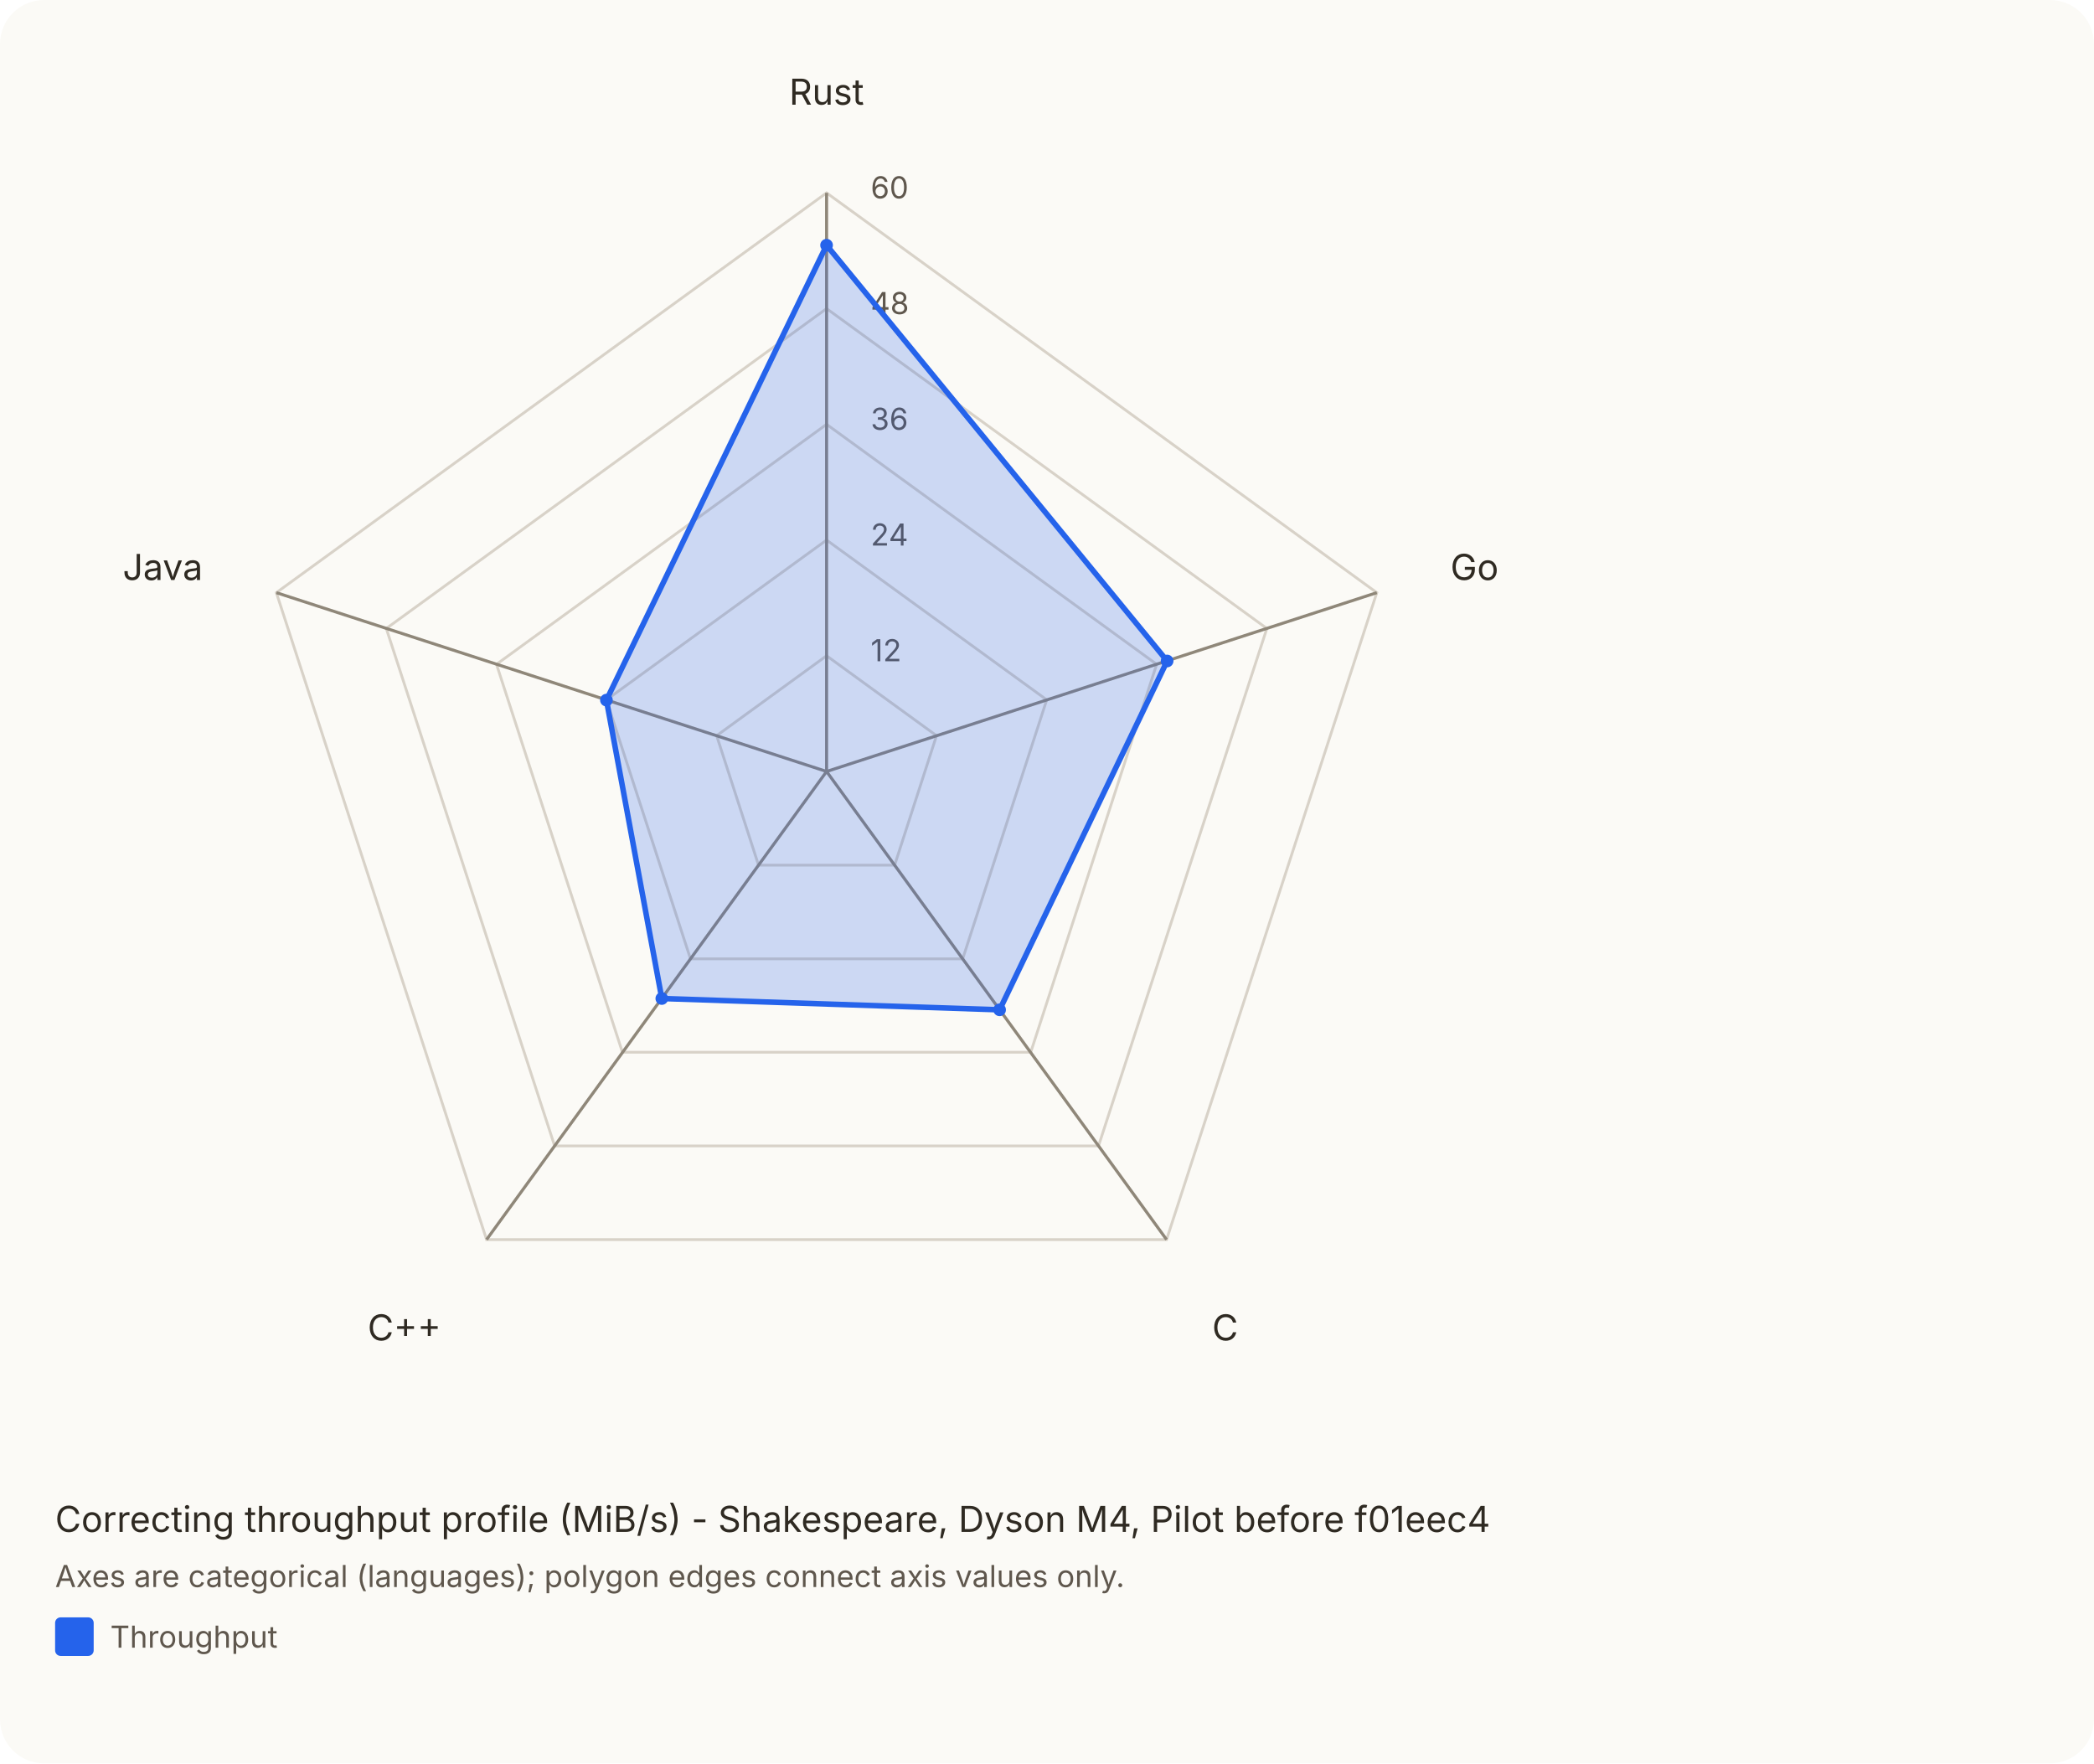
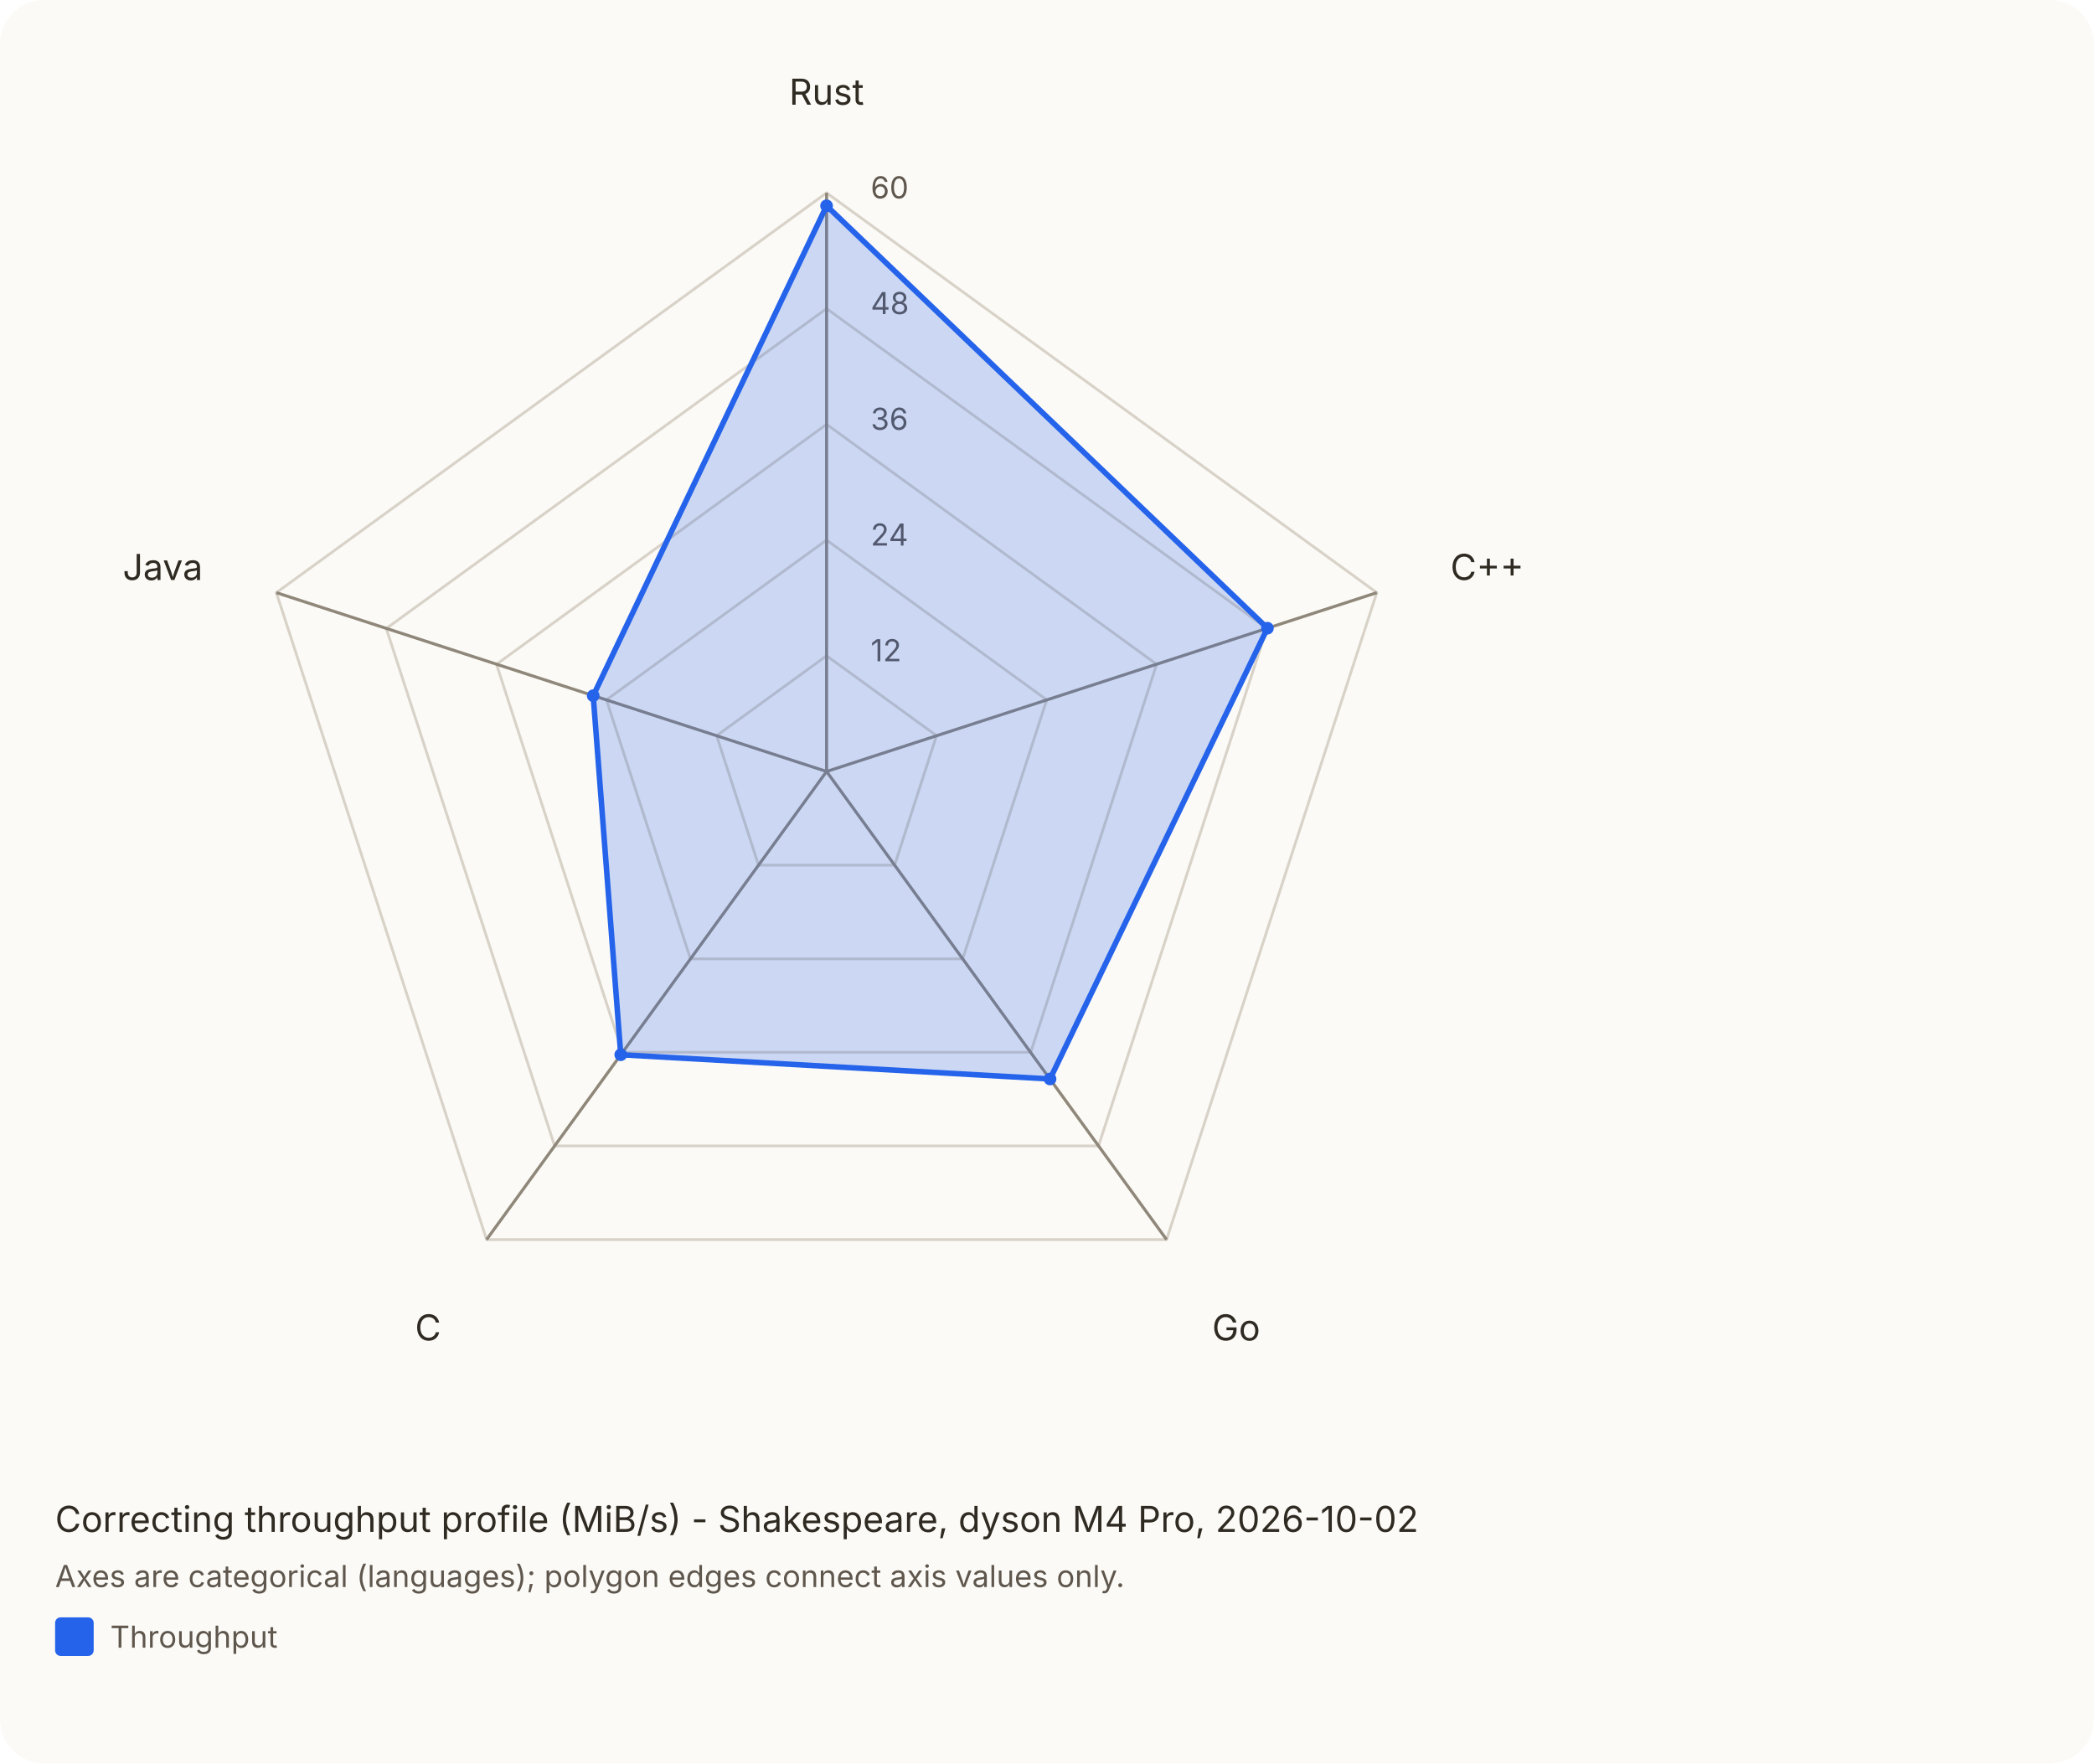
<svg xmlns="http://www.w3.org/2000/svg" viewBox="0 0 760 640" role="img" aria-labelledby="title desc">
  <style>
    .bg { fill: #fbfaf6; }
    .grid { fill: none; stroke: #d8d2c8; stroke-width: 1; }
    .axis { stroke: #8f8779; stroke-width: 1.1; }
    .label { fill: #2f2a22; font: 13px ui-sans-serif, -apple-system, BlinkMacSystemFont, "Segoe UI", sans-serif; }
    .small { fill: #5f574d; font: 11px ui-sans-serif, -apple-system, BlinkMacSystemFont, "Segoe UI", sans-serif; }
  </style>
  <rect class="bg" x="0" y="0" width="760" height="640" rx="16" />
  <polygon class="grid" points="300.0,238.0 339.9,267.0 324.7,314.0 275.3,314.0 260.1,267.0" />
  <polygon class="grid" points="300.0,196.0 379.9,254.0 349.4,348.0 250.6,348.0 220.1,254.0" />
  <polygon class="grid" points="300.0,154.0 419.8,241.1 374.1,381.9 225.9,381.9 180.2,241.1" />
  <polygon class="grid" points="300.0,112.0 459.8,228.1 398.7,415.9 201.3,415.9 140.2,228.1" />
  <polygon class="grid" points="300.0,70.0 499.7,215.1 423.4,449.9 176.6,449.9 100.3,215.1" />
  <line class="axis" x1="300" y1="280" x2="300.0" y2="70.0" />
  <line class="axis" x1="300" y1="280" x2="499.7" y2="215.1" />
  <line class="axis" x1="300" y1="280" x2="423.4" y2="449.9" />
  <line class="axis" x1="300" y1="280" x2="176.6" y2="449.9" />
  <line class="axis" x1="300" y1="280" x2="100.3" y2="215.1" />
  <text class="small" x="316.0" y="240.0">12</text>
  <text class="small" x="316.0" y="198.0">24</text>
  <text class="small" x="316.0" y="156.0">36</text>
  <text class="small" x="316.0" y="114.0">48</text>
  <text class="small" x="316.0" y="72.0">60</text>
  <text class="label" x="300.0" y="38.0" text-anchor="middle">Rust</text>
-   <text class="label" x="526.4" y="210.5" text-anchor="start">Go</text>
-   <text class="label" x="439.9" y="486.5" text-anchor="start">C</text>
-   <text class="label" x="160.1" y="486.5" text-anchor="end">C++</text>
+   <text class="label" x="526.4" y="210.5" text-anchor="start">C++</text>
+   <text class="label" x="439.9" y="486.5" text-anchor="start">Go</text>
+   <text class="label" x="160.1" y="486.5" text-anchor="end">C</text>
  <text class="label" x="73.6" y="210.5" text-anchor="end">Java</text>
-   <polygon points="300.0,89.0 423.6,239.9 362.8,366.5 240.2,362.4 220.1,254.1" fill="#2563eb" fill-opacity="0.22" stroke="#2563eb" stroke-width="2" />
-   <circle cx="300.0" cy="89.0" r="2.3" fill="#2563eb" />
-   <circle cx="423.6" cy="239.9" r="2.3" fill="#2563eb" />
-   <circle cx="362.8" cy="366.5" r="2.3" fill="#2563eb" />
-   <circle cx="240.2" cy="362.4" r="2.3" fill="#2563eb" />
-   <circle cx="220.1" cy="254.1" r="2.3" fill="#2563eb" />
-   <text class="label" x="20" y="556">Correcting throughput profile (MiB/s) - Shakespeare, Dyson M4, Pilot before f01eec4</text>
+   <polygon points="300.0,74.7 460.0,228.0 381.1,391.6 225.3,382.8 215.3,252.5" fill="#2563eb" fill-opacity="0.22" stroke="#2563eb" stroke-width="2" />
+   <circle cx="300.0" cy="74.7" r="2.3" fill="#2563eb" />
+   <circle cx="460.0" cy="228.0" r="2.3" fill="#2563eb" />
+   <circle cx="381.1" cy="391.6" r="2.3" fill="#2563eb" />
+   <circle cx="225.3" cy="382.8" r="2.3" fill="#2563eb" />
+   <circle cx="215.3" cy="252.5" r="2.3" fill="#2563eb" />
+   <text class="label" x="20" y="556">Correcting throughput profile (MiB/s) - Shakespeare, dyson M4 Pro, 2026-10-02</text>
  <text class="small" x="20" y="576">Axes are categorical (languages); polygon edges connect axis values only.</text>
  <rect x="20" y="587" width="14" height="14" rx="2" fill="#2563eb" />
  <text class="small" x="40" y="598">Throughput</text>
</svg>
